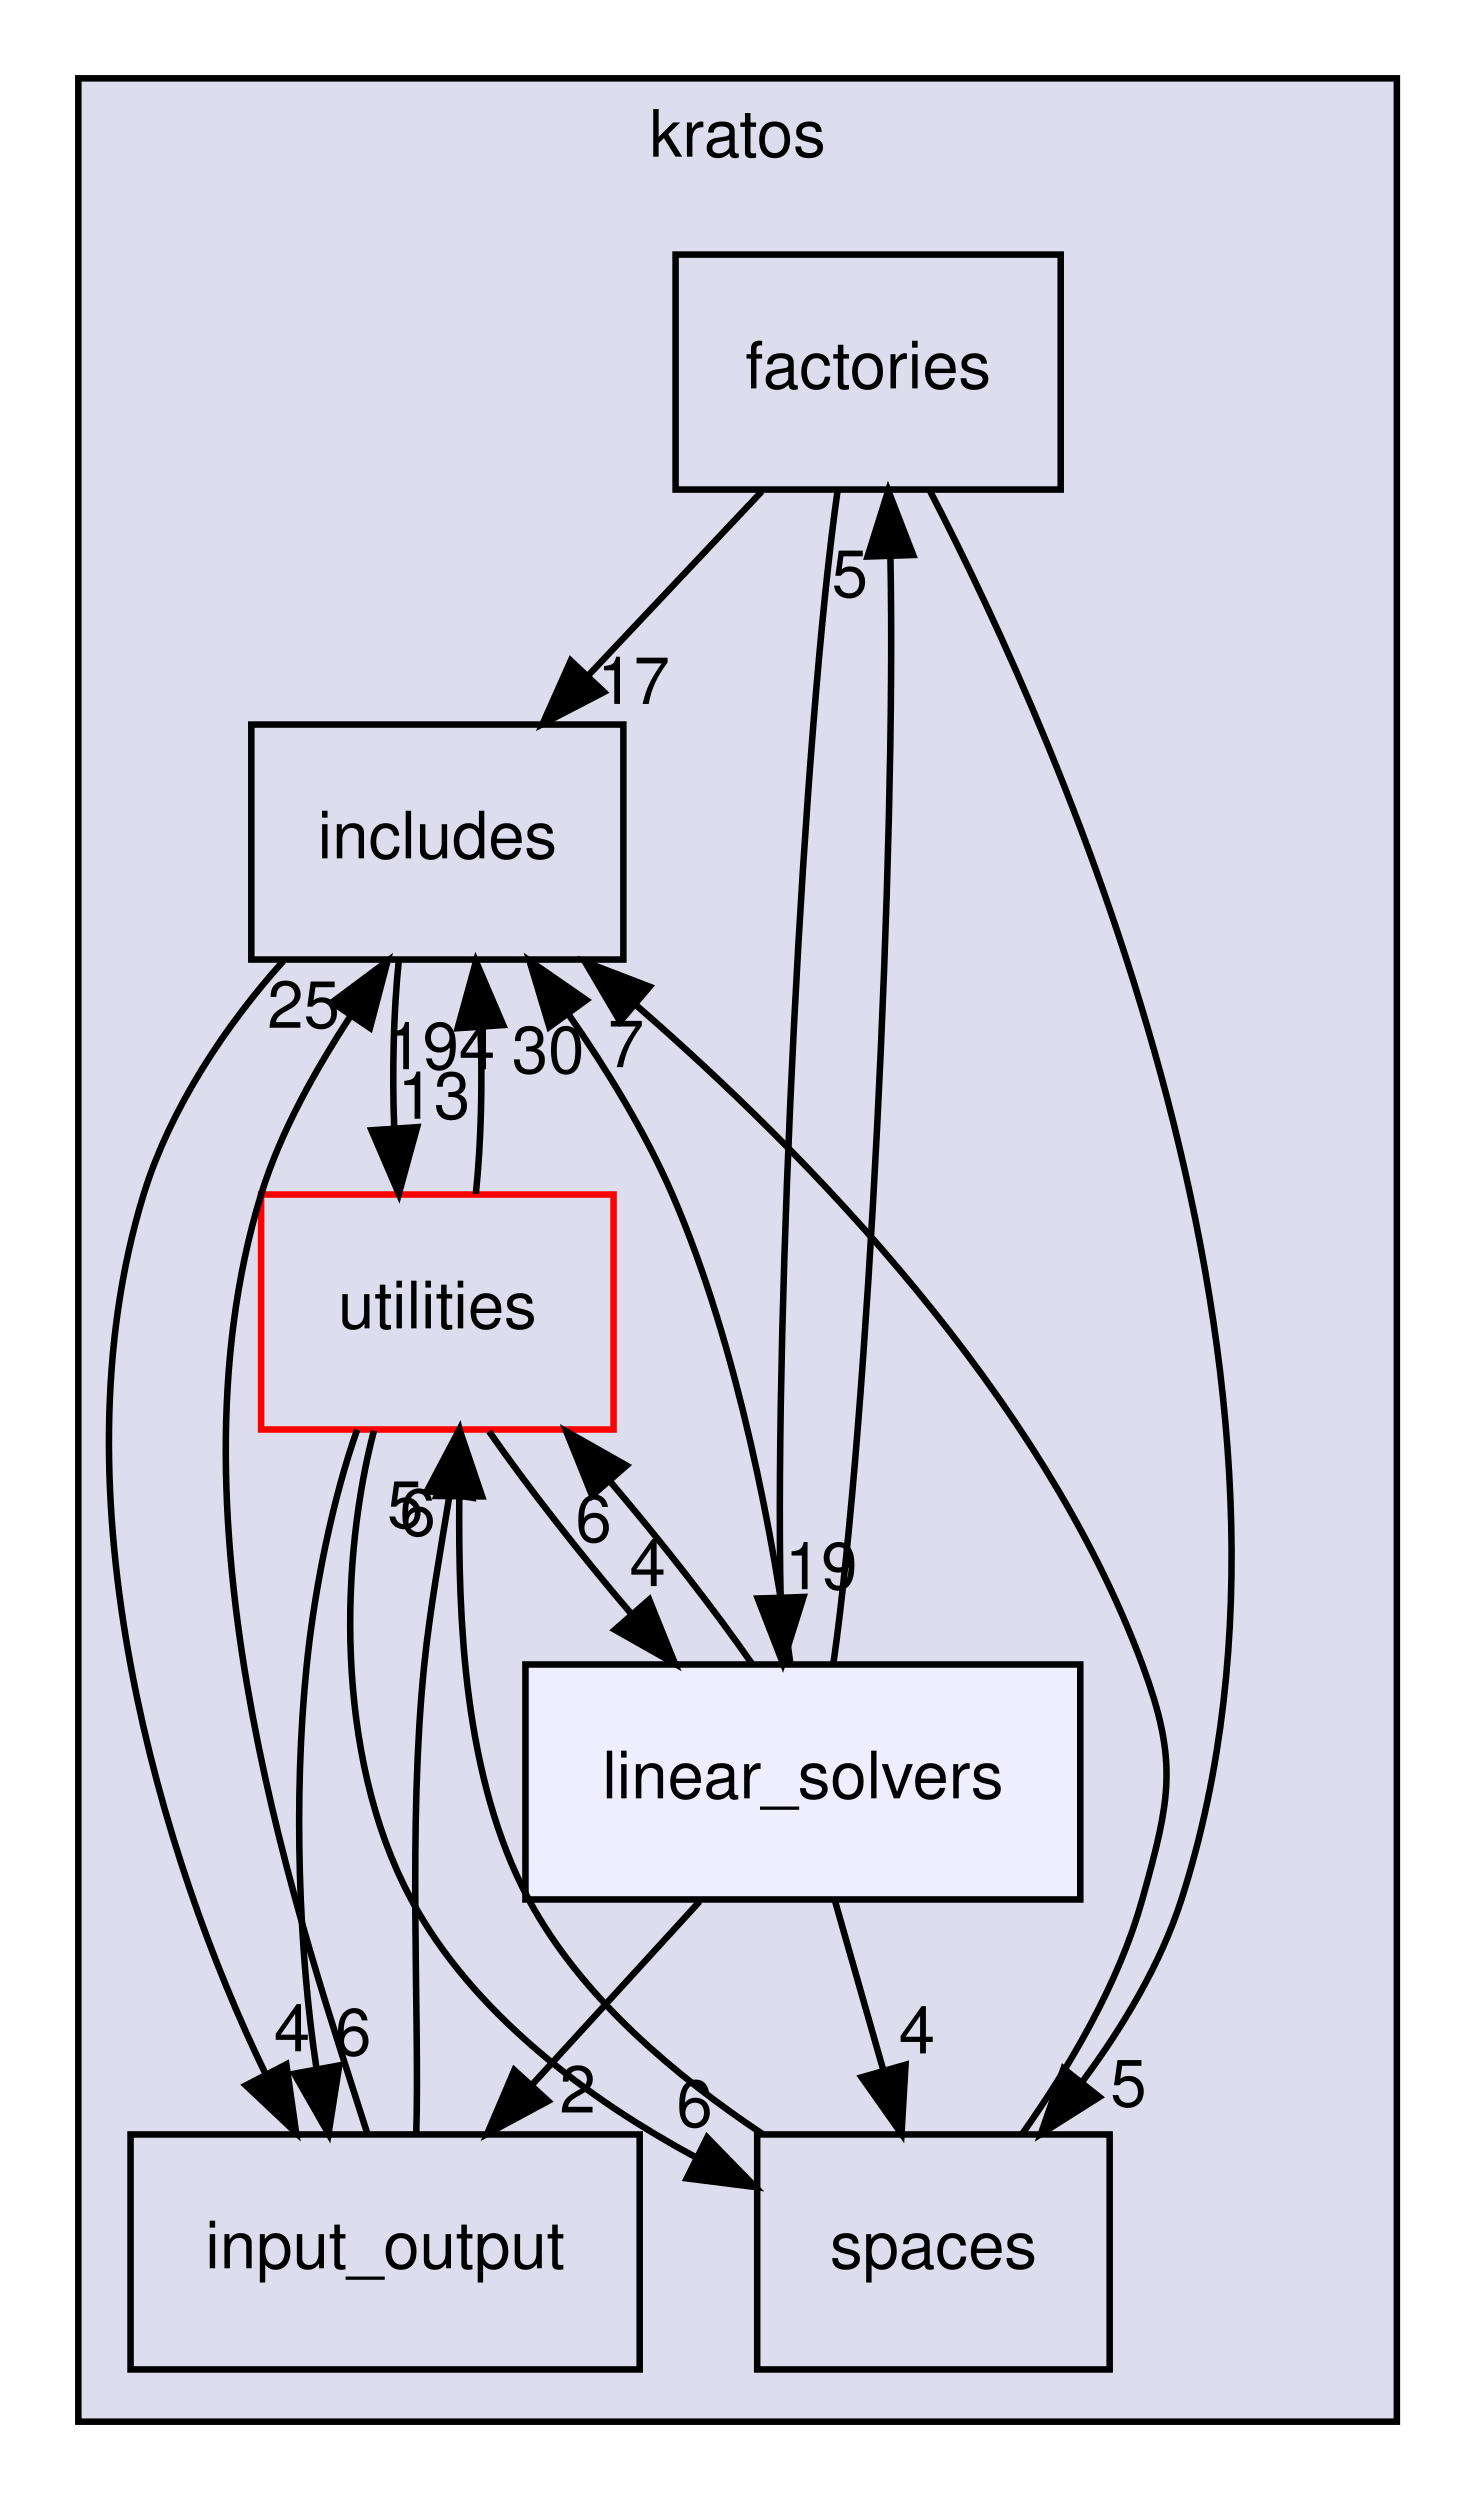
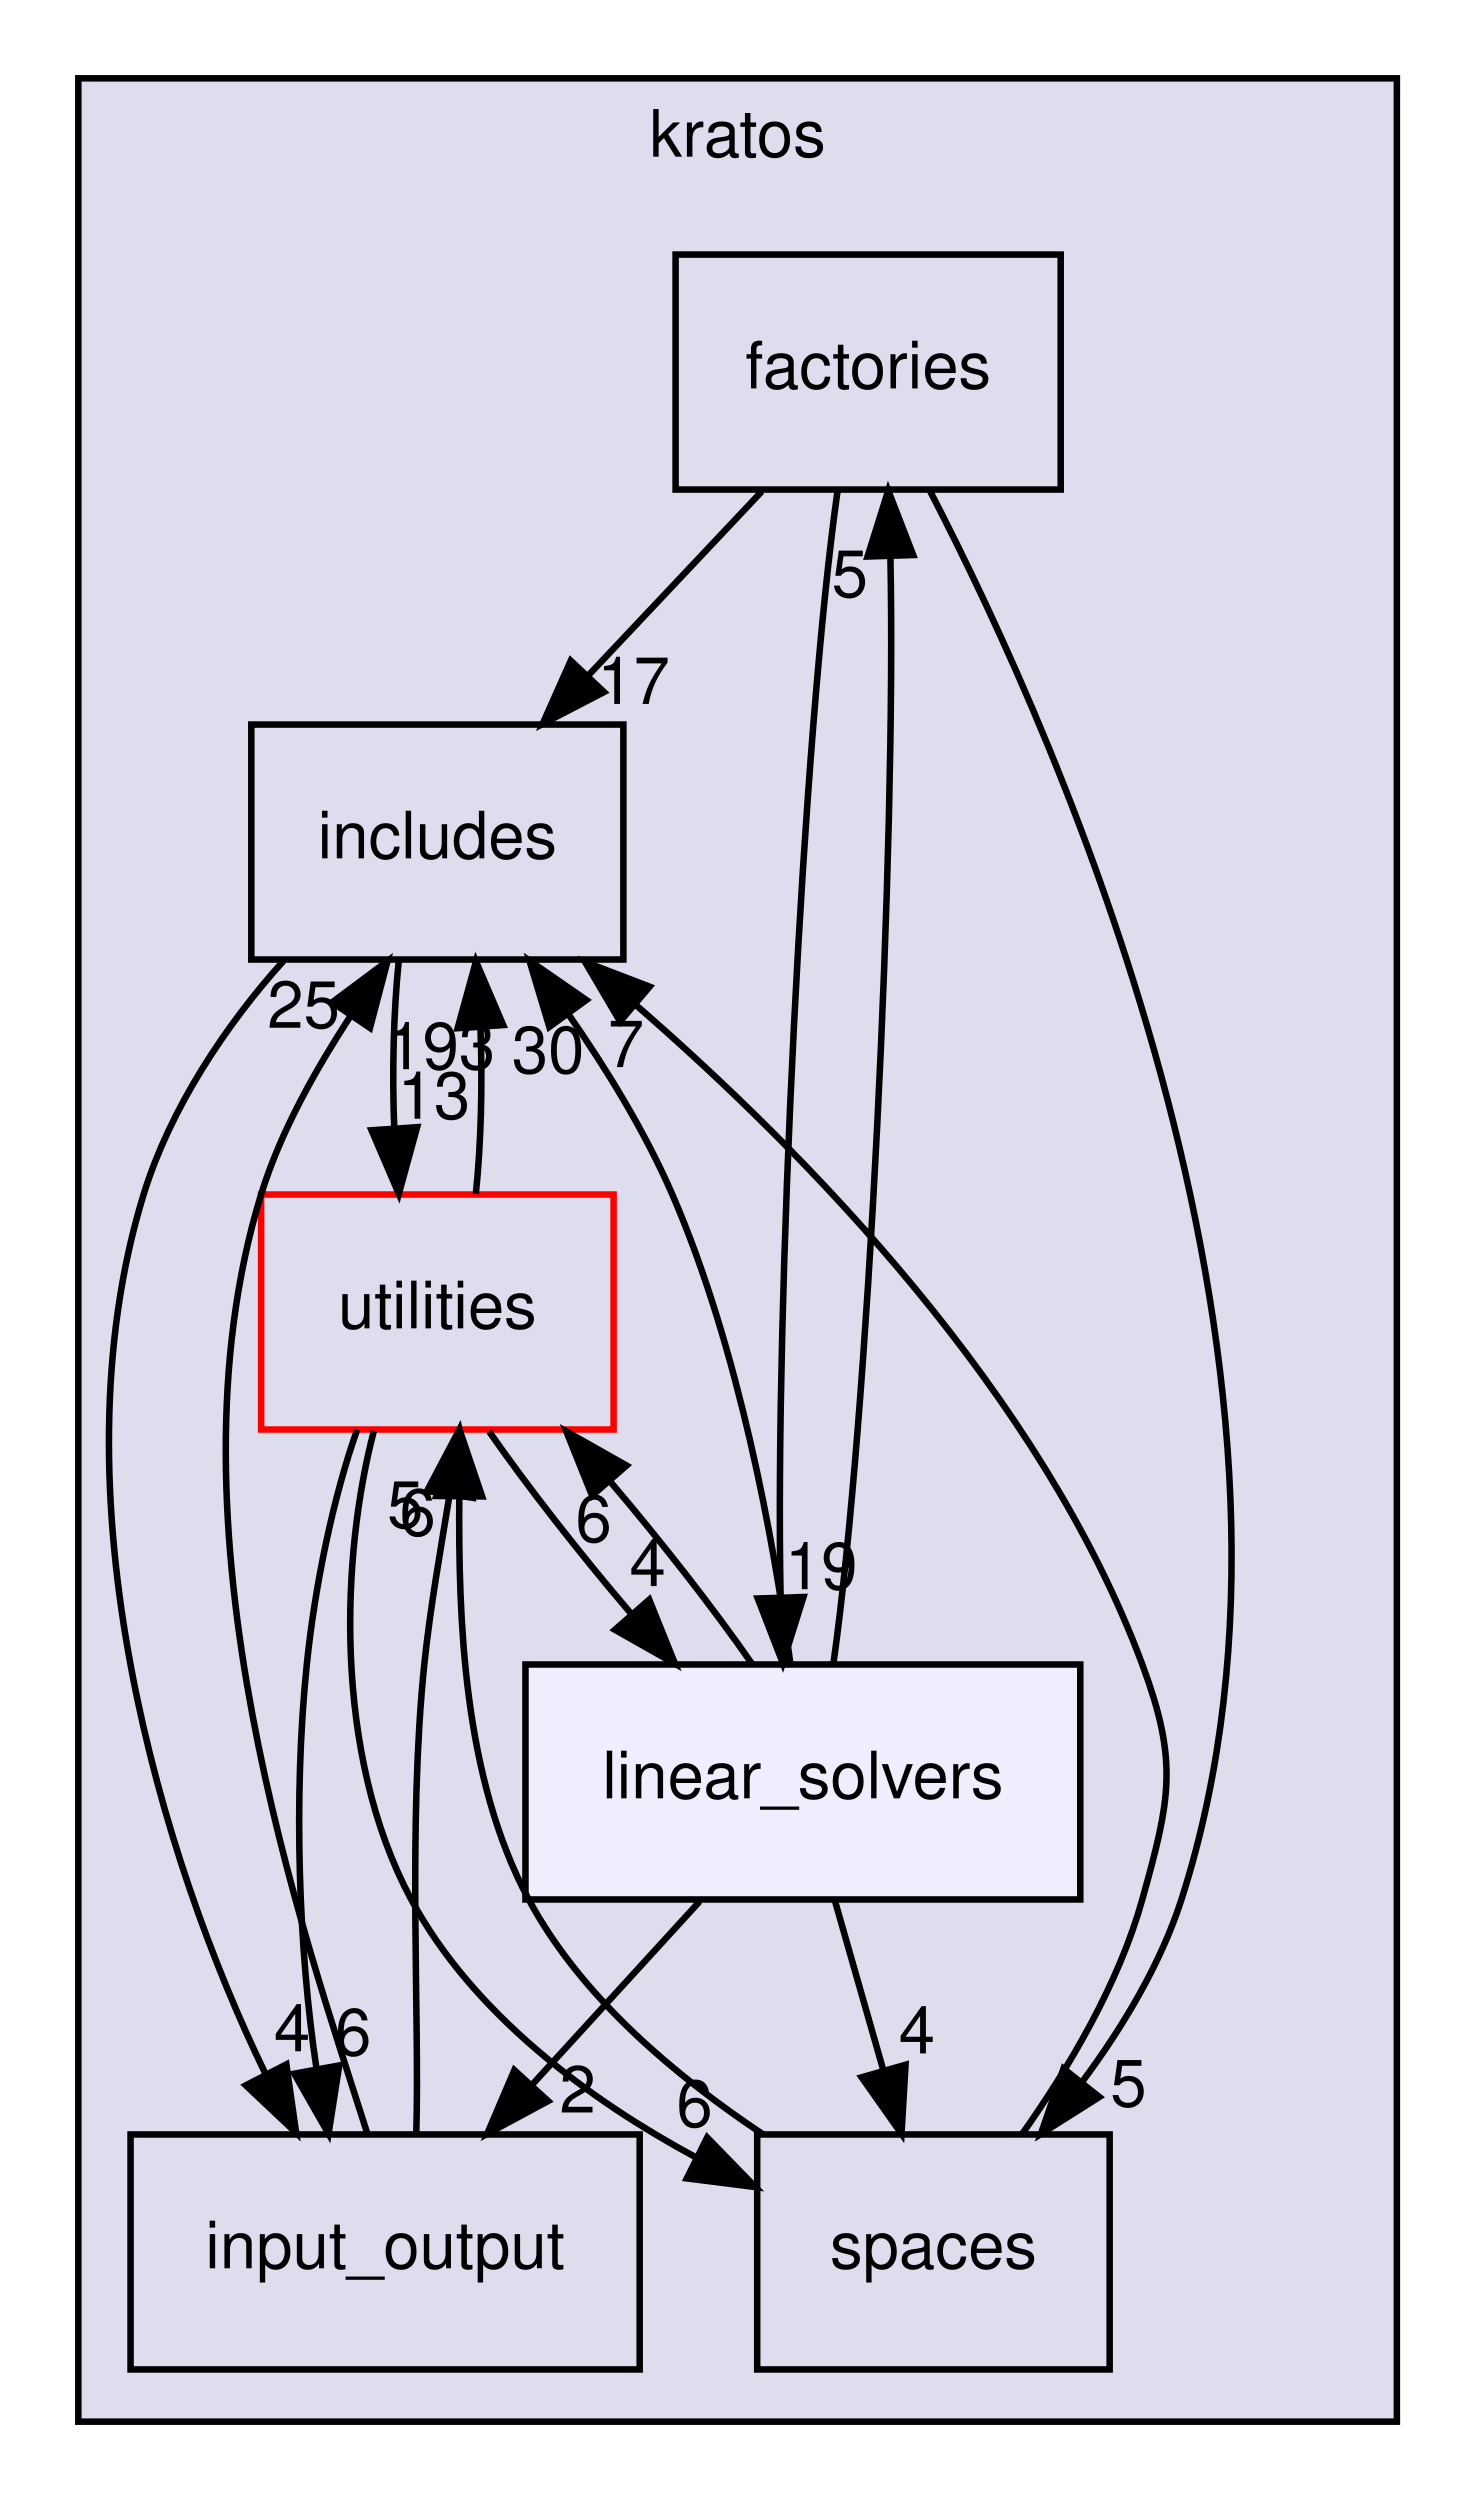
<svg xmlns="http://www.w3.org/2000/svg" xmlns:xlink="http://www.w3.org/1999/xlink" width="226pt" height="383pt" viewBox="0.00 0.00 226.00 383.00">
  <g id="graph0" class="graph" transform="scale(1 1) rotate(0) translate(4 379)">
    <g id="clust1" class="cluster">
      <g id="a_clust1">
        <a xlink:href="dir_8fc3e8efef0bfca4a113d719cbd52afb.html" target="_top" xlink:title="kratos">
          <polygon fill="#ddddee" stroke="black" points="8,-8 8,-367 210,-367 210,-8 8,-8" />
          <text text-anchor="middle" x="109" y="-355" font-family="Helvetica,sans-Serif" font-size="10.00">kratos</text>
        </a>
      </g>
    </g>
    <g id="node1" class="node">
      <g id="a_node1">
        <a xlink:href="dir_4bf86485d60c2e09cb36d324d749dc60.html" target="_top" xlink:title="factories">
          <polygon fill="none" stroke="black" points="158.5,-340 99.5,-340 99.5,-304 158.5,-304 158.5,-340" />
          <text text-anchor="middle" x="129" y="-319.5" font-family="Helvetica,sans-Serif" font-size="10.00">factories</text>
        </a>
      </g>
    </g>
    <g id="node2" class="node">
      <g id="a_node2">
        <a xlink:href="dir_6da2b5da699b6e8099c18b866a052d71.html" target="_top" xlink:title="includes">
          <polygon fill="none" stroke="black" points="91.5,-268 34.5,-268 34.5,-232 91.5,-232 91.5,-268" />
          <text text-anchor="middle" x="63" y="-247.5" font-family="Helvetica,sans-Serif" font-size="10.00">includes</text>
        </a>
      </g>
    </g>
    <g id="edge7" class="edge">
      <path fill="none" stroke="black" d="M112.69,-303.7C104.69,-295.22 94.93,-284.86 86.18,-275.58" />
      <polygon fill="black" stroke="black" points="88.53,-272.98 79.13,-268.1 83.44,-277.78 88.53,-272.98" />
      <g id="a_edge7-headlabel">
        <a xlink:href="dir_000691_000694.html" target="_top" xlink:title="17">
          <text text-anchor="middle" x="93.07" y="-271.15" font-family="Helvetica,sans-Serif" font-size="10.00">17</text>
        </a>
      </g>
    </g>
    <g id="node5" class="node">
      <g id="a_node5">
        <a xlink:href="dir_bd2ce17ba33a86142a4fe49271950777.html" target="_top" xlink:title="spaces">
          <polygon fill="none" stroke="black" points="166,-52 112,-52 112,-16 166,-16 166,-52" />
          <text text-anchor="middle" x="139" y="-31.5" font-family="Helvetica,sans-Serif" font-size="10.00">spaces</text>
        </a>
      </g>
    </g>
    <g id="edge8" class="edge">
      <path fill="none" stroke="black" d="M138.51,-303.72C158.76,-264.62 202.28,-166.64 177,-88 173.81,-78.08 168,-68.44 161.87,-60.17" />
      <polygon fill="black" stroke="black" points="164.42,-57.74 155.46,-52.08 158.93,-62.09 164.42,-57.74" />
      <g id="a_edge8-headlabel">
        <a xlink:href="dir_000691_000729.html" target="_top" xlink:title="5">
          <text text-anchor="middle" x="168.88" y="-56.3" font-family="Helvetica,sans-Serif" font-size="10.00">5</text>
        </a>
      </g>
    </g>
    <g id="node6" class="node">
      <g id="a_node6">
        <a xlink:href="dir_0f2a41a65b424fb18d66414e7dff174e.html" target="_top" xlink:title="linear_solvers">
          <polygon fill="#eeeeff" stroke="black" points="161.5,-124 76.5,-124 76.5,-88 161.5,-88 161.5,-124" />
          <text text-anchor="middle" x="119" y="-103.5" font-family="Helvetica,sans-Serif" font-size="10.00">linear_solvers</text>
        </a>
      </g>
    </g>
    <g id="edge6" class="edge">
      <path fill="none" stroke="black" d="M124.32,-303.85C119.06,-266.83 114.69,-179.18 115.59,-134.39" />
      <polygon fill="black" stroke="black" points="119.09,-134.34 115.92,-124.23 112.09,-134.11 119.09,-134.34" />
      <g id="a_edge6-headlabel">
        <a xlink:href="dir_000691_000698.html" target="_top" xlink:title="19">
          <text text-anchor="middle" x="121.81" y="-135.53" font-family="Helvetica,sans-Serif" font-size="10.00">19</text>
        </a>
      </g>
    </g>
    <g id="node3" class="node">
      <g id="a_node3">
        <a xlink:href="dir_70f98bb657cca0a872199855cac08757.html" target="_top" xlink:title="utilities">
          <polygon fill="none" stroke="red" points="90,-196 36,-196 36,-160 90,-160 90,-196" />
          <text text-anchor="middle" x="63" y="-175.5" font-family="Helvetica,sans-Serif" font-size="10.00">utilities</text>
        </a>
      </g>
    </g>
    <g id="edge15" class="edge">
      <path fill="none" stroke="black" d="M57.08,-231.7C56.29,-223.98 56.06,-214.71 56.4,-206.11" />
      <polygon fill="black" stroke="black" points="59.9,-206.32 57.1,-196.1 52.92,-205.84 59.9,-206.32" />
      <g id="a_edge15-headlabel">
        <a xlink:href="dir_000694_000695.html" target="_top" xlink:title="13">
          <text text-anchor="middle" x="62.48" y="-207.61" font-family="Helvetica,sans-Serif" font-size="10.00">13</text>
        </a>
      </g>
    </g>
    <g id="node4" class="node">
      <g id="a_node4">
        <a xlink:href="dir_a8ba84f8eb43664bd905ad17f89003d4.html" target="_top" xlink:title="input_output">
          <polygon fill="none" stroke="black" points="94,-52 16,-52 16,-16 94,-16 94,-52" />
          <text text-anchor="middle" x="55" y="-31.5" font-family="Helvetica,sans-Serif" font-size="10.00">input_output</text>
        </a>
      </g>
    </g>
    <g id="edge16" class="edge">
      <path fill="none" stroke="black" d="M39.41,-231.77C30.63,-222.03 22.05,-209.18 18,-196 3.79,-149.8 20.9,-93.78 36.58,-61.48" />
      <polygon fill="black" stroke="black" points="39.87,-62.74 41.37,-52.25 33.66,-59.52 39.87,-62.74" />
      <g id="a_edge16-headlabel">
        <a xlink:href="dir_000694_000696.html" target="_top" xlink:title="4">
          <text text-anchor="middle" x="40.74" y="-64.74" font-family="Helvetica,sans-Serif" font-size="10.00">4</text>
        </a>
      </g>
    </g>
    <g id="edge10" class="edge">
      <path fill="none" stroke="black" d="M68.9,-196.1C69.7,-203.79 69.94,-213.05 69.6,-221.67" />
      <polygon fill="black" stroke="black" points="66.11,-221.48 68.92,-231.7 73.09,-221.96 66.11,-221.48" />
      <g id="a_edge10-headlabel">
-         <a xlink:href="dir_000695_000694.html" target="_top" xlink:title="194">
-           <text text-anchor="middle" x="63.52" y="-215.2" font-family="Helvetica,sans-Serif" font-size="10.00">194</text>
+         <a xlink:href="dir_000695_000694.html" target="_top" xlink:title="193">
+           <text text-anchor="middle" x="63.52" y="-215.2" font-family="Helvetica,sans-Serif" font-size="10.00">193</text>
        </a>
      </g>
    </g>
    <g id="edge11" class="edge">
      <path fill="none" stroke="black" d="M50.71,-159.95C47.06,-149.63 44.25,-136.15 43,-124 40.88,-103.37 41.81,-79.92 44.46,-62.27" />
      <polygon fill="black" stroke="black" points="47.97,-62.58 46.33,-52.11 41.08,-61.31 47.97,-62.58" />
      <g id="a_edge11-headlabel">
        <a xlink:href="dir_000695_000696.html" target="_top" xlink:title="6">
          <text text-anchor="middle" x="50.11" y="-64.13" font-family="Helvetica,sans-Serif" font-size="10.00">6</text>
        </a>
      </g>
    </g>
    <g id="edge12" class="edge">
      <path fill="none" stroke="black" d="M53.28,-159.79C48.33,-140.97 46.92,-110.5 59,-88 68.33,-70.62 86.13,-57.35 102.71,-48.44" />
      <polygon fill="black" stroke="black" points="104.34,-51.53 111.73,-43.94 101.22,-45.27 104.34,-51.53" />
      <g id="a_edge12-headlabel">
        <a xlink:href="dir_000695_000729.html" target="_top" xlink:title="6">
          <text text-anchor="middle" x="102.4" y="-53.18" font-family="Helvetica,sans-Serif" font-size="10.00">6</text>
        </a>
      </g>
    </g>
    <g id="edge9" class="edge">
      <path fill="none" stroke="black" d="M70.93,-159.7C76.77,-151.3 84.77,-141.07 92.62,-131.86" />
      <polygon fill="black" stroke="black" points="95.46,-133.93 99.42,-124.1 90.2,-129.32 95.46,-133.93" />
      <g id="a_edge9-headlabel">
        <a xlink:href="dir_000695_000698.html" target="_top" xlink:title="4">
          <text text-anchor="middle" x="95.22" y="-136.01" font-family="Helvetica,sans-Serif" font-size="10.00">4</text>
        </a>
      </g>
    </g>
    <g id="edge17" class="edge">
      <path fill="none" stroke="black" d="M52.24,-52.25C42.77,-82.09 20.32,-145.02 36,-196 38.98,-205.68 44.39,-215.18 49.73,-223.4" />
      <polygon fill="black" stroke="black" points="46.88,-225.44 55.37,-231.77 52.68,-221.52 46.88,-225.44" />
      <g id="a_edge17-headlabel">
        <a xlink:href="dir_000696_000694.html" target="_top" xlink:title="25">
          <text text-anchor="middle" x="42.51" y="-221.54" font-family="Helvetica,sans-Serif" font-size="10.00">25</text>
        </a>
      </g>
    </g>
    <g id="edge18" class="edge">
      <path fill="none" stroke="black" d="M59.77,-52.11C60.32,-70.06 58.44,-99.09 61,-124 61.88,-132.54 63.53,-141.74 64.88,-150.04" />
      <polygon fill="black" stroke="black" points="61.42,-150.58 66.36,-159.95 68.35,-149.55 61.42,-150.58" />
      <g id="a_edge18-headlabel">
        <a xlink:href="dir_000696_000695.html" target="_top" xlink:title="5">
          <text text-anchor="middle" x="58.09" y="-144.94" font-family="Helvetica,sans-Serif" font-size="10.00">5</text>
        </a>
      </g>
    </g>
    <g id="edge13" class="edge">
      <path fill="none" stroke="black" d="M152.56,-52.03C159.56,-61.91 167.37,-74.95 171,-88 175.29,-103.41 176.57,-109 171,-124 155.62,-165.42 119.64,-202.26 93.42,-225.03" />
      <polygon fill="black" stroke="black" points="91,-222.5 85.63,-231.63 95.52,-227.84 91,-222.5" />
      <g id="a_edge13-headlabel">
        <a xlink:href="dir_000729_000694.html" target="_top" xlink:title="7">
          <text text-anchor="middle" x="91.9" y="-215.51" font-family="Helvetica,sans-Serif" font-size="10.00">7</text>
        </a>
      </g>
    </g>
    <g id="edge14" class="edge">
      <path fill="none" stroke="black" d="M112.86,-52.04C99.76,-60.78 85.15,-72.82 77,-88 66.9,-106.81 66.23,-131.18 66.36,-149.67" />
      <polygon fill="black" stroke="black" points="62.86,-149.82 66.46,-159.79 69.86,-149.75 62.86,-149.82" />
      <g id="a_edge14-headlabel">
        <a xlink:href="dir_000729_000695.html" target="_top" xlink:title="6">
          <text text-anchor="middle" x="59.98" y="-143.75" font-family="Helvetica,sans-Serif" font-size="10.00">6</text>
        </a>
      </g>
    </g>
    <g id="edge1" class="edge">
      <path fill="none" stroke="black" d="M123.69,-124.23C128.95,-161.32 133.32,-248.98 132.41,-293.71" />
      <polygon fill="black" stroke="black" points="128.91,-293.74 132.08,-303.85 135.9,-293.97 128.91,-293.74" />
      <g id="a_edge1-headlabel">
        <a xlink:href="dir_000698_000691.html" target="_top" xlink:title="5">
          <text text-anchor="middle" x="126.19" y="-287.55" font-family="Helvetica,sans-Serif" font-size="10.00">5</text>
        </a>
      </g>
    </g>
    <g id="edge2" class="edge">
      <path fill="none" stroke="black" d="M117.06,-124.33C114.56,-142.71 109.26,-172.31 99,-196 94.86,-205.54 88.95,-215.19 83.1,-223.59" />
      <polygon fill="black" stroke="black" points="80.16,-221.68 77.11,-231.83 85.82,-225.8 80.16,-221.68" />
      <g id="a_edge2-headlabel">
        <a xlink:href="dir_000698_000694.html" target="_top" xlink:title="30">
          <text text-anchor="middle" x="79.97" y="-214.6" font-family="Helvetica,sans-Serif" font-size="10.00">30</text>
        </a>
      </g>
    </g>
    <g id="edge3" class="edge">
      <path fill="none" stroke="black" d="M111.21,-124.1C105.4,-132.47 97.42,-142.69 89.57,-151.92" />
      <polygon fill="black" stroke="black" points="86.71,-149.87 82.76,-159.7 91.98,-154.48 86.71,-149.87" />
      <g id="a_edge3-headlabel">
        <a xlink:href="dir_000698_000695.html" target="_top" xlink:title="6">
          <text text-anchor="middle" x="86.94" y="-142.79" font-family="Helvetica,sans-Serif" font-size="10.00">6</text>
        </a>
      </g>
    </g>
    <g id="edge4" class="edge">
      <path fill="none" stroke="black" d="M103.18,-87.7C95.43,-79.22 85.96,-68.86 77.48,-59.58" />
      <polygon fill="black" stroke="black" points="79.97,-57.12 70.64,-52.1 74.8,-61.85 79.97,-57.12" />
      <g id="a_edge4-headlabel">
        <a xlink:href="dir_000698_000696.html" target="_top" xlink:title="2">
          <text text-anchor="middle" x="84.49" y="-55.36" font-family="Helvetica,sans-Serif" font-size="10.00">2</text>
        </a>
      </g>
    </g>
    <g id="edge5" class="edge">
      <path fill="none" stroke="black" d="M123.94,-87.7C126.17,-79.9 128.85,-70.51 131.33,-61.83" />
      <polygon fill="black" stroke="black" points="134.73,-62.68 134.11,-52.1 128,-60.76 134.73,-62.68" />
      <g id="a_edge5-headlabel">
        <a xlink:href="dir_000698_000729.html" target="_top" xlink:title="4">
          <text text-anchor="middle" x="136.47" y="-64.42" font-family="Helvetica,sans-Serif" font-size="10.00">4</text>
        </a>
      </g>
    </g>
  </g>
</svg>
